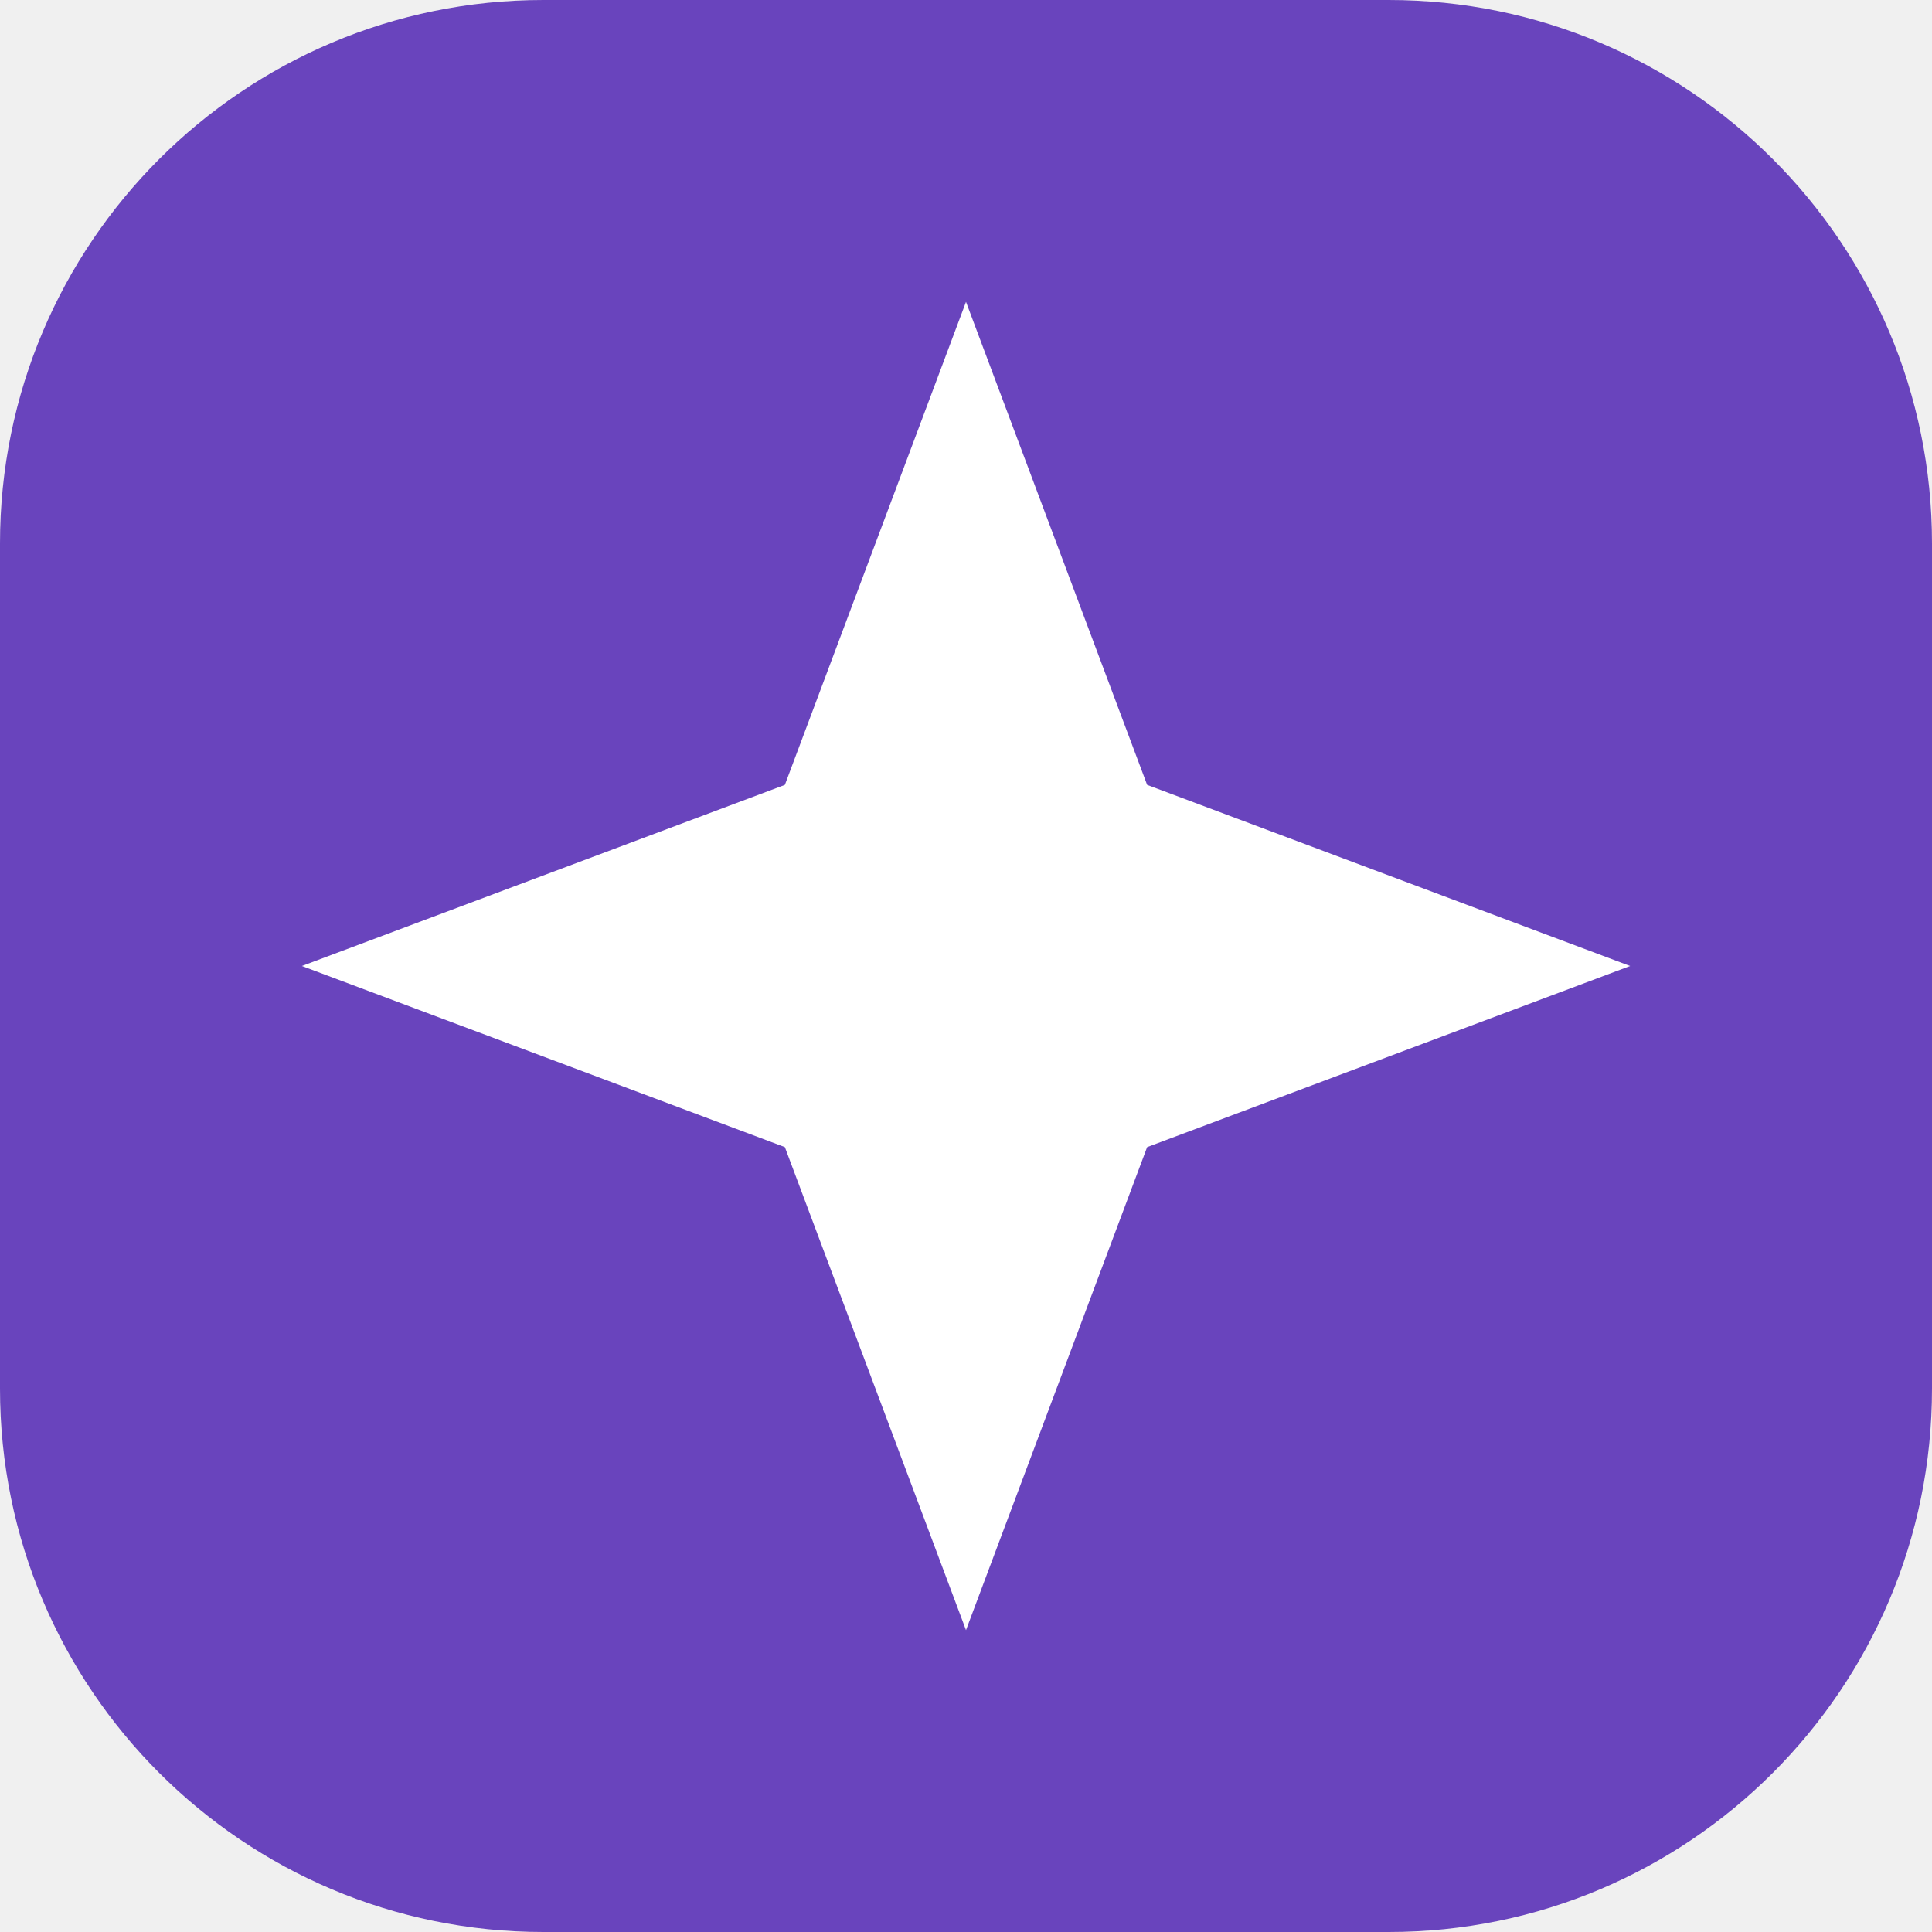
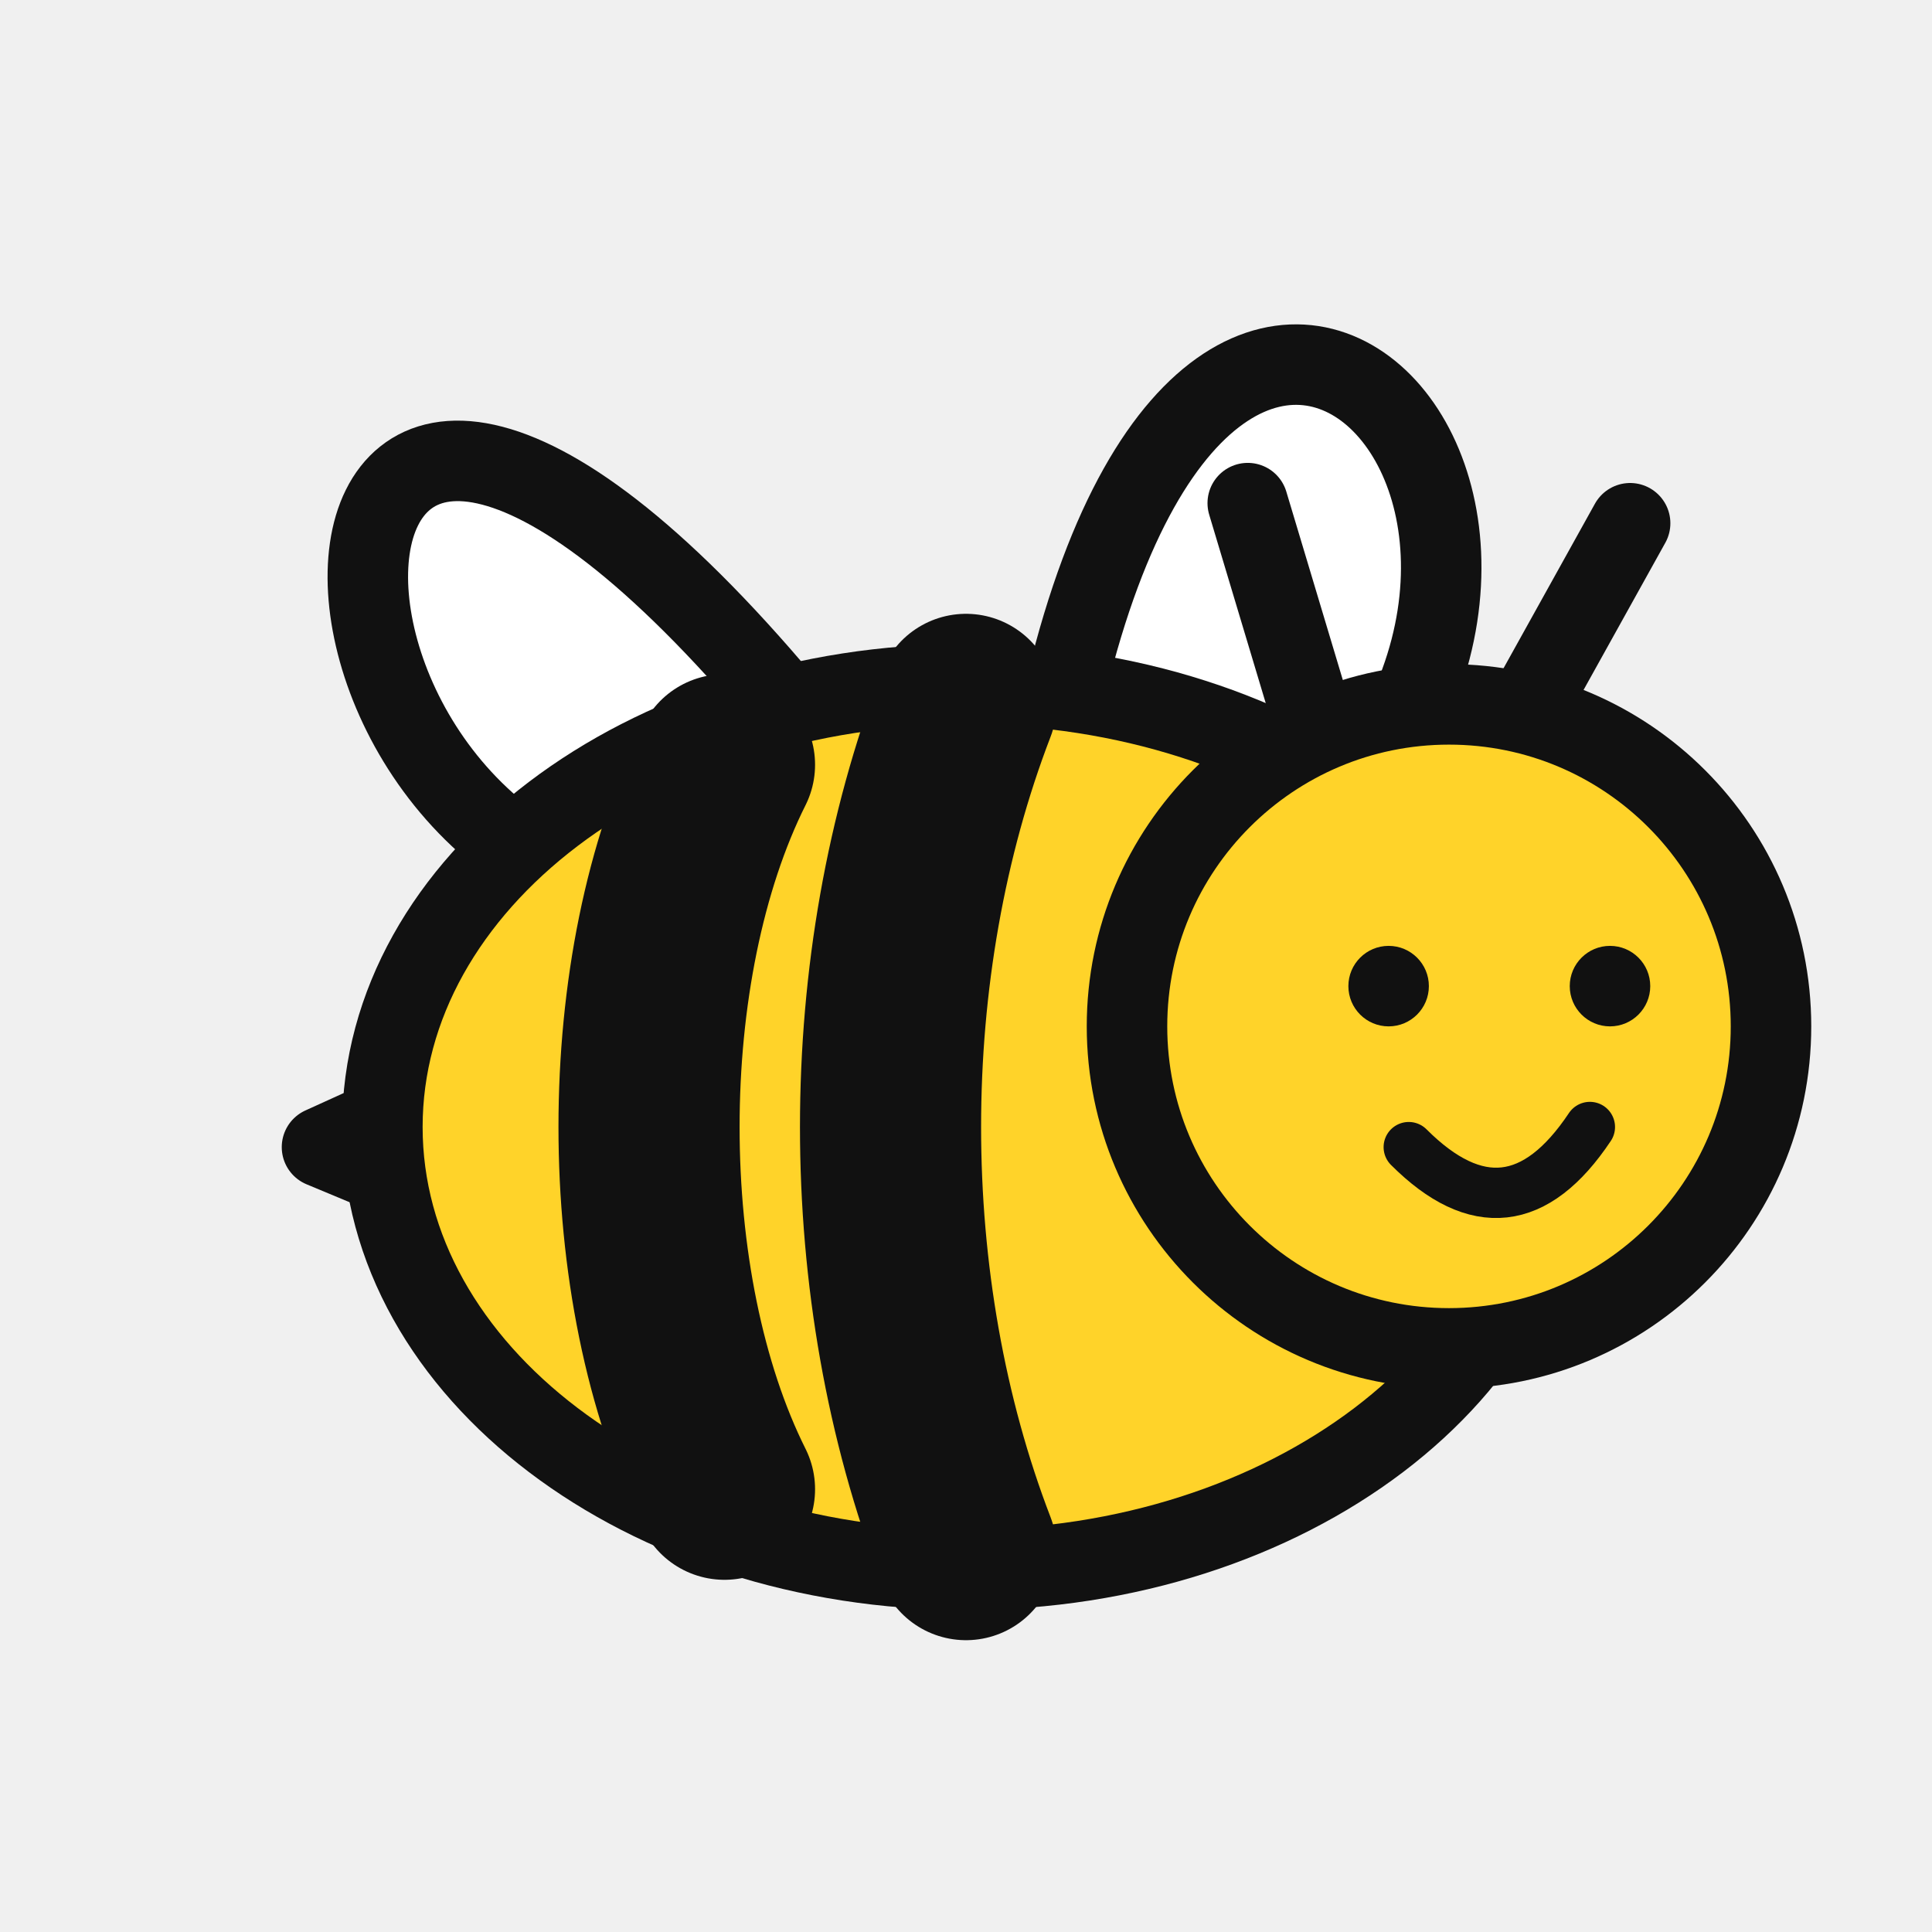
- <svg xmlns="http://www.w3.org/2000/svg" viewBox="0 0 64 64">
-   <rect width="64" height="64" rx="18" fill="#6944bd" />
-   <path d="M32 10 38 26 54 32 38 38 32 54 26 38 10 32 26 26Z" fill="white" />
+ <svg xmlns="http://www.w3.org/2000/svg" viewBox="0 0 96 96">
+   <g stroke="#111" stroke-width="4" stroke-linecap="round" stroke-linejoin="round">
+     <path d="M39 35C13 4 12 42 33 45" fill="#fff" />
+     <path d="M53 34C61 1 84 27 63 44" fill="#fff" />
+     <path d="M27 52 16 57l12 5" fill="#111" />
+     <ellipse cx="48" cy="56" rx="29" ry="22" fill="#ffd329" />
+     <path d="M36 38c-5 10-5 26 0 36M48 35c-5 13-5 29 0 42" fill="none" stroke-width="9" />
+     <circle cx="72" cy="51" r="16" fill="#ffd329" />
+     <path d="m65 35-3-10m14 10 5-9" fill="none" />
+     <circle cx="69" cy="49" r="2" fill="#111" stroke="none" />
+     <circle cx="80" cy="49" r="2" fill="#111" stroke="none" />
+     <path d="M70 57q5 5 9-1" fill="none" stroke-width="2.5" />
+   </g>
</svg>
